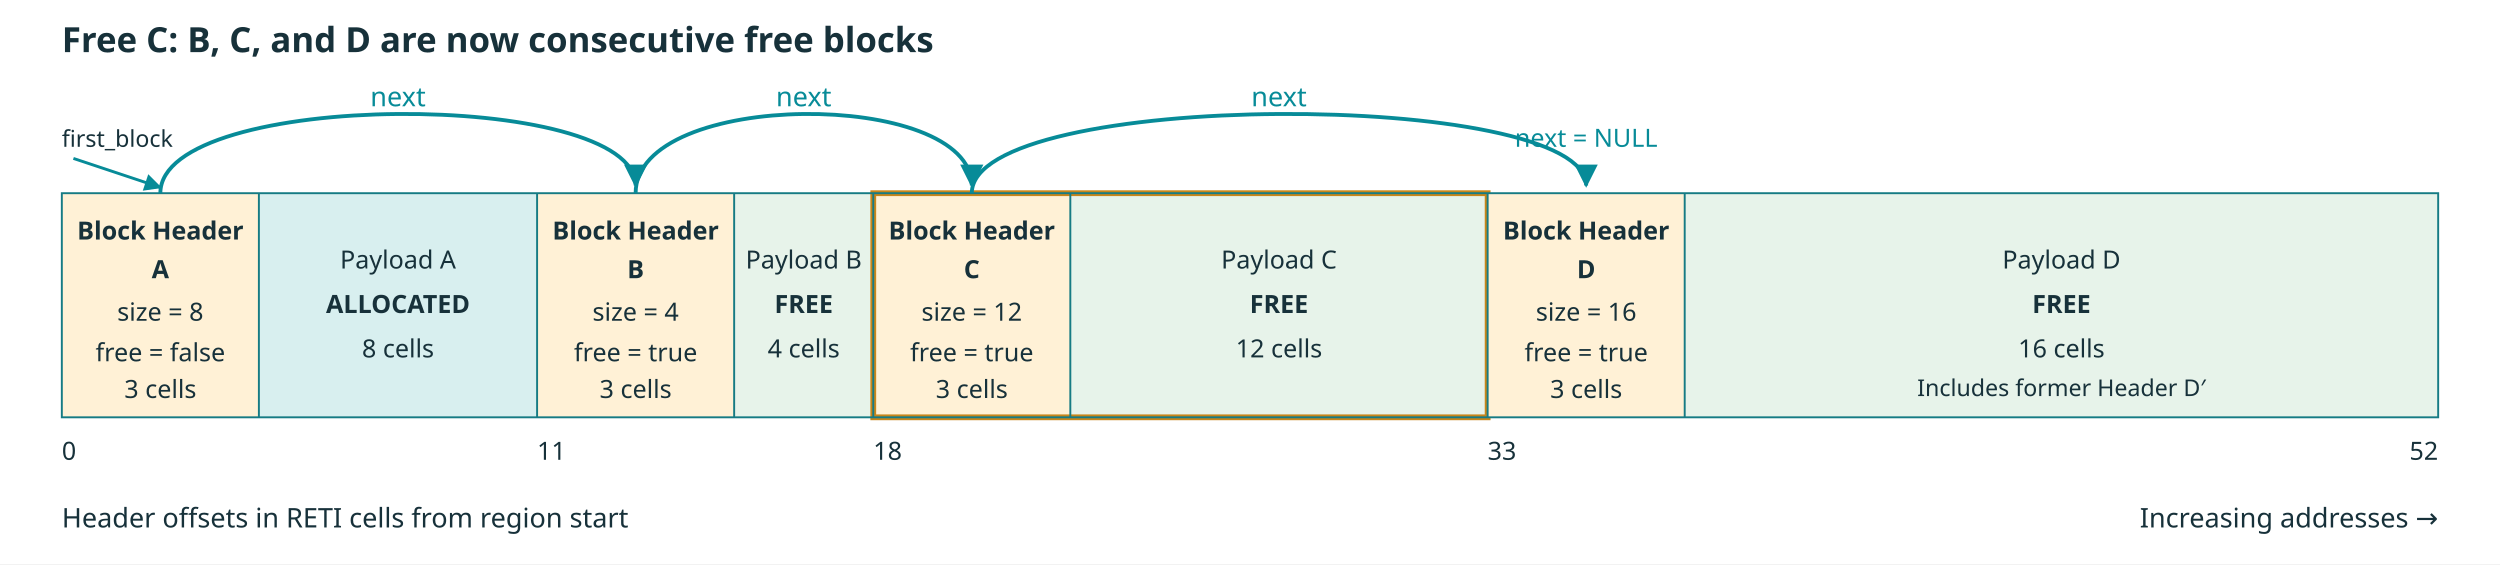
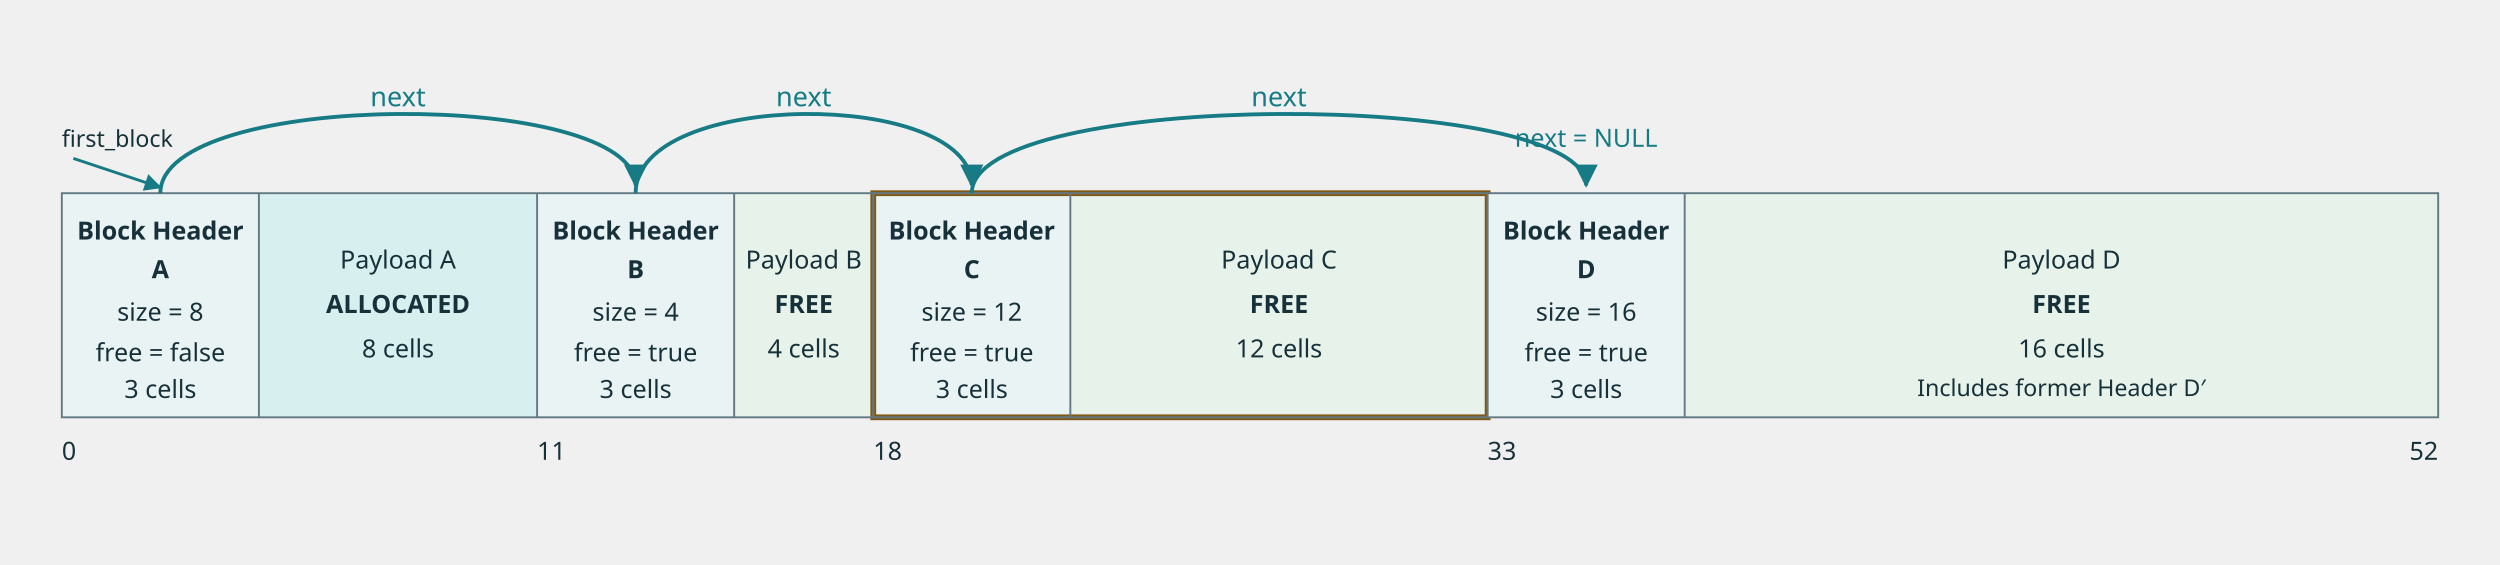
<svg xmlns="http://www.w3.org/2000/svg" width="1294" height="292" viewBox="0 0 1294 292" role="img" aria-labelledby="title desc">
  <defs>
    <marker id="arrow" viewBox="0 0 10 10" refX="9" refY="5" markerWidth="6" markerHeight="6" orient="auto-start-reverse">
-       <path d="M 0 0 L 10 5 L 0 10 z" fill="#078b98" />
+       <path d="M 0 0 L 10 5 L 0 10 z" fill="#167b84" />
    </marker>
  </defs>
-   <rect width="1294" height="292" fill="white" />
  <g font-family="Cantarell, sans-serif">
-     <text x="32" y="27" font-size="18" font-weight="bold" text-anchor="start" fill="#17313a">Free C: B, C, and D are now consecutive free blocks</text>
-     <rect x="32" y="100" width="102" height="116" fill="#fff1d6" />
+     <rect x="32" y="100" width="102" height="116" fill="#eaf3f4" />
    <text x="83.0" y="124" font-size="13" font-weight="bold" text-anchor="middle" fill="#17313a">Block Header</text>
    <text x="83.0" y="144" font-size="13" font-weight="bold" text-anchor="middle" fill="#17313a">A</text>
    <text x="83.0" y="166" font-size="13" font-weight="normal" text-anchor="middle" fill="#17313a">size = 8</text>
    <text x="83.0" y="187" font-size="13" font-weight="normal" text-anchor="middle" fill="#17313a">free = false</text>
    <text x="83.0" y="206" font-size="13" font-weight="normal" text-anchor="middle" fill="#17313a">3 cells</text>
    <rect x="134" y="100" width="144" height="116" fill="#d8efef" />
    <text x="206.0" y="139" font-size="13" font-weight="normal" text-anchor="middle" fill="#17313a">Payload A</text>
    <text x="206.0" y="162" font-size="13" font-weight="bold" text-anchor="middle" fill="#17313a">ALLOCATED</text>
    <text x="206.0" y="185" font-size="13" font-weight="normal" text-anchor="middle" fill="#17313a">8 cells</text>
    <text x="32" y="238" font-size="13" font-weight="normal" text-anchor="start" fill="#17313a">0</text>
-     <rect x="278" y="100" width="102" height="116" fill="#fff1d6" />
+     <rect x="278" y="100" width="102" height="116" fill="#eaf3f4" />
    <text x="329.0" y="124" font-size="13" font-weight="bold" text-anchor="middle" fill="#17313a">Block Header</text>
    <text x="329.0" y="144" font-size="13" font-weight="bold" text-anchor="middle" fill="#17313a">B</text>
    <text x="329.0" y="166" font-size="13" font-weight="normal" text-anchor="middle" fill="#17313a">size = 4</text>
    <text x="329.0" y="187" font-size="13" font-weight="normal" text-anchor="middle" fill="#17313a">free = true</text>
    <text x="329.0" y="206" font-size="13" font-weight="normal" text-anchor="middle" fill="#17313a">3 cells</text>
    <rect x="380" y="100" width="72" height="116" fill="#e7f3ea" />
    <text x="416.0" y="139" font-size="13" font-weight="normal" text-anchor="middle" fill="#17313a">Payload B</text>
    <text x="416.0" y="162" font-size="13" font-weight="bold" text-anchor="middle" fill="#17313a">FREE</text>
    <text x="416.0" y="185" font-size="13" font-weight="normal" text-anchor="middle" fill="#17313a">4 cells</text>
    <text x="278" y="238" font-size="13" font-weight="normal" text-anchor="start" fill="#17313a">11</text>
-     <rect x="452" y="100" width="102" height="116" fill="#fff1d6" />
+     <rect x="452" y="100" width="102" height="116" fill="#eaf3f4" />
    <text x="503.0" y="124" font-size="13" font-weight="bold" text-anchor="middle" fill="#17313a">Block Header</text>
    <text x="503.0" y="144" font-size="13" font-weight="bold" text-anchor="middle" fill="#17313a">C</text>
    <text x="503.0" y="166" font-size="13" font-weight="normal" text-anchor="middle" fill="#17313a">size = 12</text>
    <text x="503.0" y="187" font-size="13" font-weight="normal" text-anchor="middle" fill="#17313a">free = true</text>
    <text x="503.0" y="206" font-size="13" font-weight="normal" text-anchor="middle" fill="#17313a">3 cells</text>
    <rect x="554" y="100" width="216" height="116" fill="#e7f3ea" />
    <text x="662.0" y="139" font-size="13" font-weight="normal" text-anchor="middle" fill="#17313a">Payload C</text>
    <text x="662.0" y="162" font-size="13" font-weight="bold" text-anchor="middle" fill="#17313a">FREE</text>
    <text x="662.0" y="185" font-size="13" font-weight="normal" text-anchor="middle" fill="#17313a">12 cells</text>
-     <rect x="452" y="100" width="318" height="116" fill="none" stroke="#c8861a" stroke-width="3" />
+     <rect x="452" y="100" width="318" height="116" fill="none" stroke="#805916" stroke-width="3" />
    <text x="452" y="238" font-size="13" font-weight="normal" text-anchor="start" fill="#17313a">18</text>
-     <rect x="770" y="100" width="102" height="116" fill="#fff1d6" />
+     <rect x="770" y="100" width="102" height="116" fill="#eaf3f4" />
    <text x="821.0" y="124" font-size="13" font-weight="bold" text-anchor="middle" fill="#17313a">Block Header</text>
    <text x="821.0" y="144" font-size="13" font-weight="bold" text-anchor="middle" fill="#17313a">D</text>
    <text x="821.0" y="166" font-size="13" font-weight="normal" text-anchor="middle" fill="#17313a">size = 16</text>
    <text x="821.0" y="187" font-size="13" font-weight="normal" text-anchor="middle" fill="#17313a">free = true</text>
    <text x="821.0" y="206" font-size="13" font-weight="normal" text-anchor="middle" fill="#17313a">3 cells</text>
    <rect x="872" y="100" width="390" height="116" fill="#e7f3ea" />
    <text x="1067.0" y="139" font-size="13" font-weight="normal" text-anchor="middle" fill="#17313a">Payload D</text>
    <text x="1067.0" y="162" font-size="13" font-weight="bold" text-anchor="middle" fill="#17313a">FREE</text>
    <text x="1067.0" y="185" font-size="13" font-weight="normal" text-anchor="middle" fill="#17313a">16 cells</text>
    <text x="1067.0" y="205" font-size="12" font-weight="normal" text-anchor="middle" fill="#17313a">Includes former Header D′</text>
    <text x="770" y="238" font-size="13" font-weight="normal" text-anchor="start" fill="#17313a">33</text>
-     <rect x="32" y="100" width="1230" height="116" fill="none" stroke="#167b84" />
-     <path d="M 134.0 100 v 116" stroke="#167b84" />
-     <path d="M 278.0 100 v 116" stroke="#167b84" />
-     <path d="M 380.0 100 v 116" stroke="#167b84" />
-     <path d="M 452.0 100 v 116" stroke="#167b84" />
-     <path d="M 554.0 100 v 116" stroke="#167b84" />
-     <path d="M 770.0 100 v 116" stroke="#167b84" />
-     <path d="M 872.0 100 v 116" stroke="#167b84" />
-     <path d="M 83.0 100 C 83.0 46, 329.0 46, 329.0 96" fill="none" stroke="#078b98" stroke-width="2" marker-end="url(#arrow)" />
-     <text x="206.0" y="55" font-size="14" font-weight="normal" text-anchor="middle" fill="#078b98">next</text>
-     <path d="M 329.0 100 C 329.0 46, 503.0 46, 503.0 96" fill="none" stroke="#078b98" stroke-width="2" marker-end="url(#arrow)" />
-     <text x="416.0" y="55" font-size="14" font-weight="normal" text-anchor="middle" fill="#078b98">next</text>
-     <path d="M 503.0 100 C 503.0 46, 821.0 46, 821.0 96" fill="none" stroke="#078b98" stroke-width="2" marker-end="url(#arrow)" />
-     <text x="662.0" y="55" font-size="14" font-weight="normal" text-anchor="middle" fill="#078b98">next</text>
-     <text x="821.0" y="76" font-size="13" font-weight="normal" text-anchor="middle" fill="#078b98">next = NULL</text>
+     <rect x="32" y="100" width="1230" height="116" fill="none" stroke="#637983" />
+     <path d="M 134.0 100 v 116" stroke="#637983" />
+     <path d="M 278.0 100 v 116" stroke="#637983" />
+     <path d="M 380.0 100 v 116" stroke="#637983" />
+     <path d="M 452.0 100 v 116" stroke="#637983" />
+     <path d="M 554.0 100 v 116" stroke="#637983" />
+     <path d="M 770.0 100 v 116" stroke="#637983" />
+     <path d="M 872.0 100 v 116" stroke="#637983" />
+     <path d="M 83.0 100 C 83.0 46, 329.0 46, 329.0 96" fill="none" stroke="#167b84" stroke-width="2" marker-end="url(#arrow)" />
+     <text x="206.0" y="55" font-size="14" font-weight="normal" text-anchor="middle" fill="#167b84">next</text>
+     <path d="M 329.0 100 C 329.0 46, 503.0 46, 503.0 96" fill="none" stroke="#167b84" stroke-width="2" marker-end="url(#arrow)" />
+     <text x="416.0" y="55" font-size="14" font-weight="normal" text-anchor="middle" fill="#167b84">next</text>
+     <path d="M 503.0 100 C 503.0 46, 821.0 46, 821.0 96" fill="none" stroke="#167b84" stroke-width="2" marker-end="url(#arrow)" />
+     <text x="662.0" y="55" font-size="14" font-weight="normal" text-anchor="middle" fill="#167b84">next</text>
+     <text x="821.0" y="76" font-size="13" font-weight="normal" text-anchor="middle" fill="#167b84">next = NULL</text>
    <text x="32" y="76" font-size="12" font-weight="normal" text-anchor="start" fill="#17313a">first_block</text>
-     <path d="M 38 82 L 83.0 97" stroke="#078b98" stroke-width="1.5" marker-end="url(#arrow)" />
-     <text x="32" y="273" font-size="14" font-weight="normal" text-anchor="start" fill="#17313a">Header offsets in RETI cells from region start</text>
+     <path d="M 38 82 L 83.0 97" stroke="#167b84" stroke-width="1.5" marker-end="url(#arrow)" />
    <text x="1262" y="238" font-size="13" font-weight="normal" text-anchor="end" fill="#17313a">52</text>
-     <text x="1262" y="273" font-size="14" font-weight="normal" text-anchor="end" fill="#17313a">Increasing addresses →</text>
  </g>
</svg>
